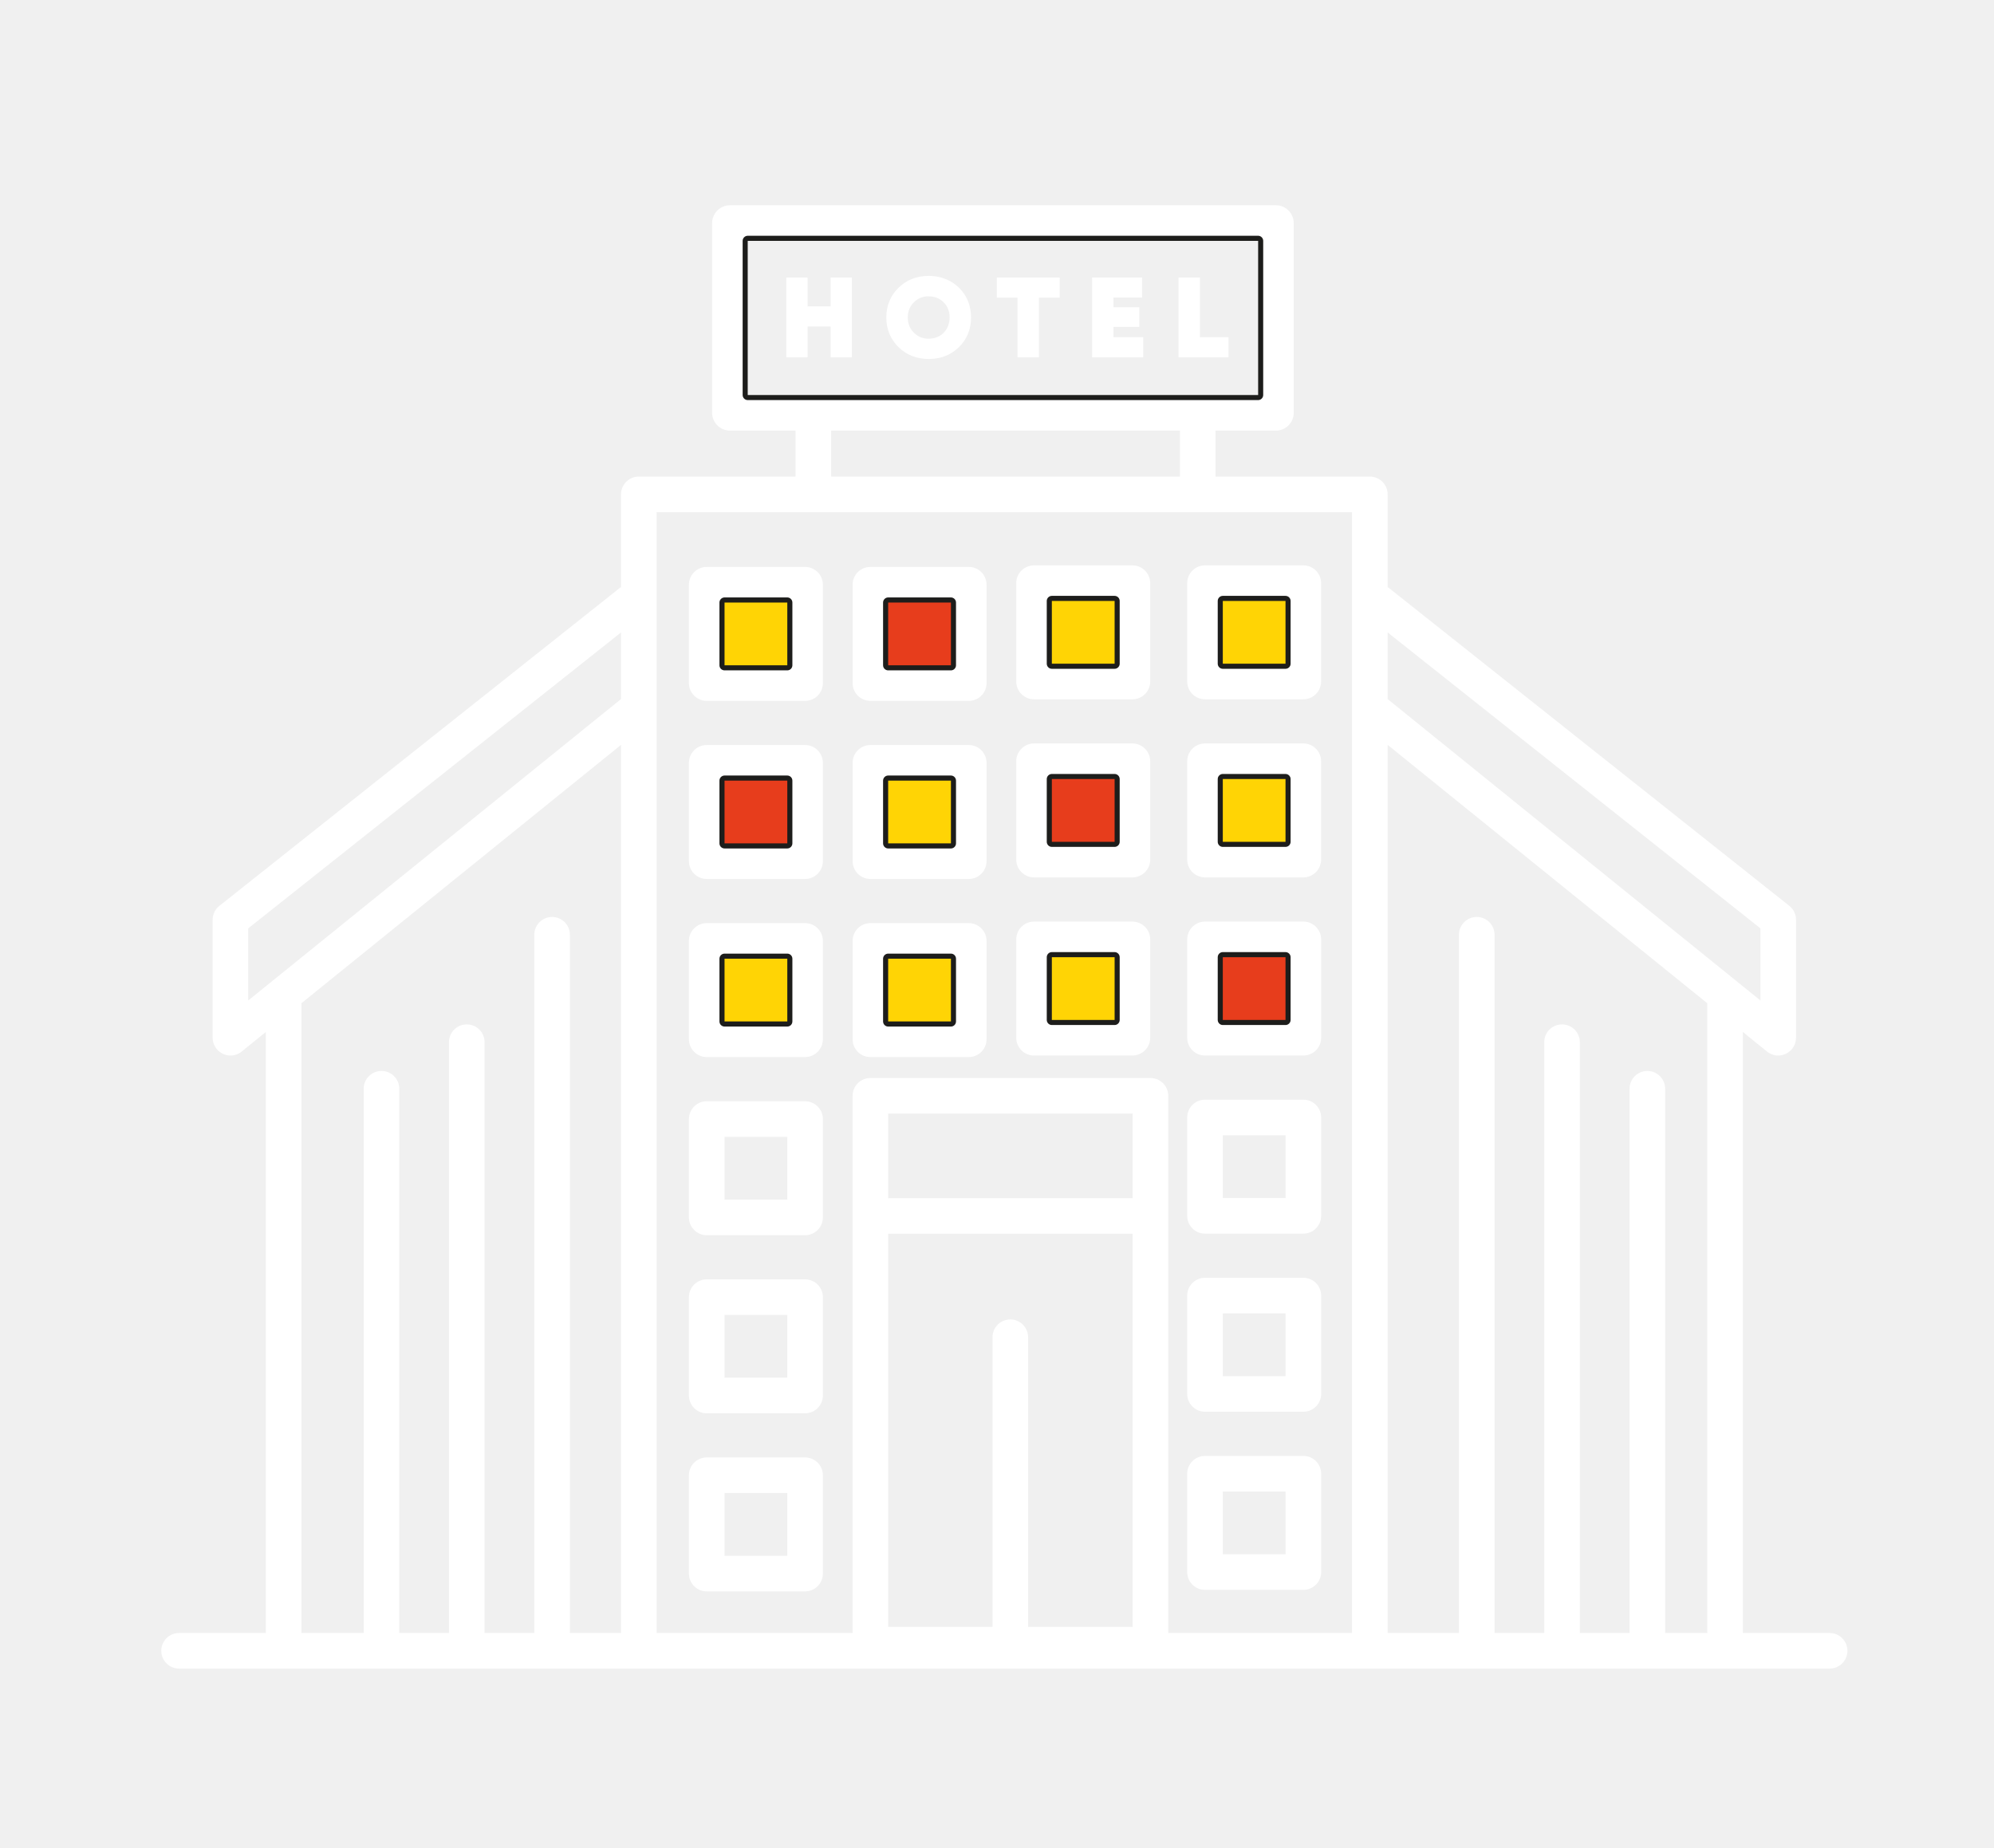
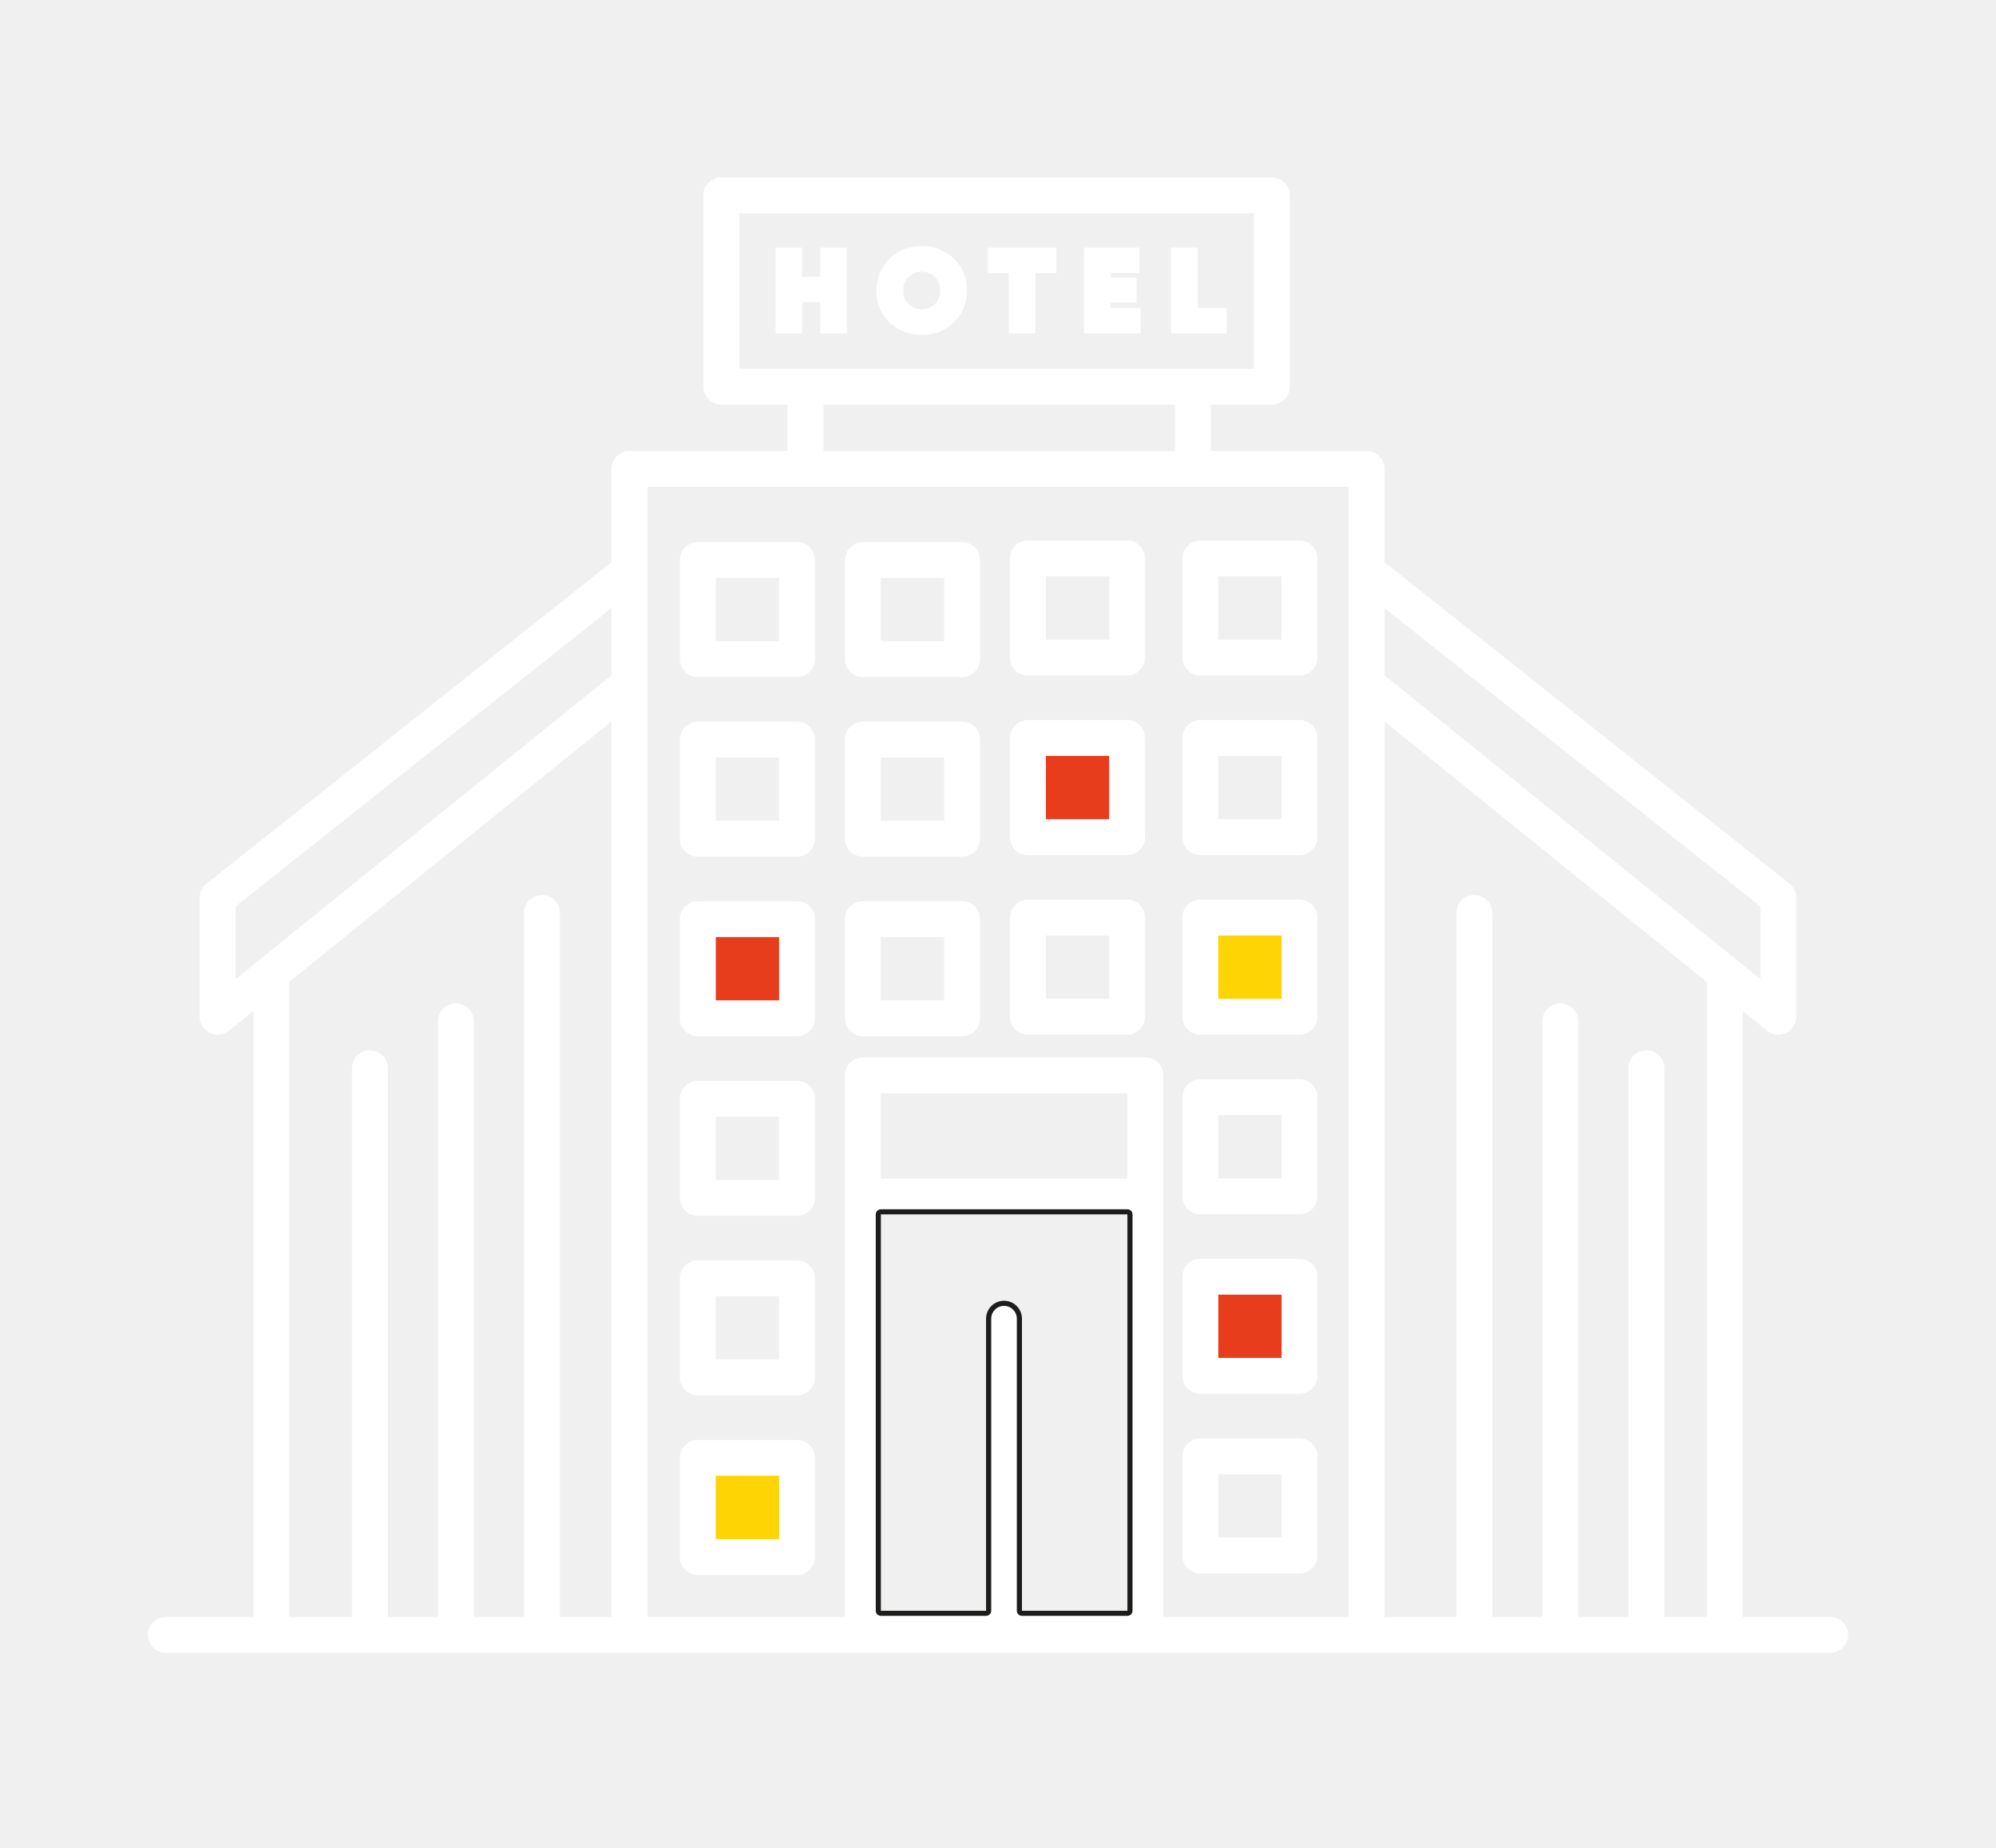
- <svg xmlns="http://www.w3.org/2000/svg" width="136" height="126" viewBox="0 0 136 126" fill="none">
-   <path d="M54.91 38.668H48.202C47.533 38.668 46.988 39.209 46.988 39.882V46.59C46.988 47.26 47.533 47.804 48.202 47.804H54.91C55.583 47.804 56.124 47.26 56.124 46.59V39.882C56.124 39.209 55.583 38.668 54.91 38.668ZM53.697 45.377H49.416V41.096H53.697V45.377Z" fill="white" />
-   <path d="M53.696 40.923H49.416C49.32 40.923 49.242 41.001 49.242 41.096V45.377C49.242 45.472 49.32 45.55 49.416 45.55H53.696C53.792 45.55 53.869 45.472 53.869 45.377V41.096C53.869 41.001 53.792 40.923 53.696 40.923Z" fill="#FFD405" />
-   <path d="M53.697 41.096V45.377H49.417V41.096H53.697ZM53.697 40.749H49.417C49.226 40.749 49.07 40.906 49.07 41.096V45.377C49.07 45.567 49.226 45.723 49.417 45.723H53.697C53.888 45.723 54.044 45.567 54.044 45.377V41.096C54.044 40.906 53.888 40.749 53.697 40.749Z" fill="#1D1D1B" />
-   <path d="M66.075 38.668H59.366C58.693 38.668 58.152 39.209 58.152 39.882V46.59C58.152 47.26 58.693 47.804 59.366 47.804H66.075C66.744 47.804 67.288 47.26 67.288 46.59V39.882C67.288 39.209 66.744 38.668 66.075 38.668ZM64.861 45.377H60.58V41.096H64.861V45.377Z" fill="white" />
-   <path d="M64.856 40.923H60.576C60.48 40.923 60.402 41.001 60.402 41.096V45.377C60.402 45.472 60.48 45.55 60.576 45.55H64.856C64.952 45.55 65.029 45.472 65.029 45.377V41.096C65.029 41.001 64.952 40.923 64.856 40.923Z" fill="#E73D1C" />
-   <path d="M64.858 41.096V45.377H60.577V41.096H64.858ZM64.858 40.749H60.577C60.387 40.749 60.23 40.906 60.23 41.096V45.377C60.23 45.567 60.387 45.723 60.577 45.723H64.858C65.048 45.723 65.204 45.567 65.204 45.377V41.096C65.204 40.906 65.048 40.749 64.858 40.749Z" fill="#1D1D1B" />
-   <path d="M70.526 47.697H77.235C77.904 47.697 78.449 47.152 78.449 46.483V39.775C78.449 39.105 77.904 38.561 77.235 38.561H70.526C69.857 38.561 69.312 39.105 69.312 39.775V46.483C69.312 47.152 69.857 47.697 70.526 47.697Z" fill="white" />
-   <path d="M76.02 40.815H71.74C71.644 40.815 71.566 40.893 71.566 40.989V45.269C71.566 45.365 71.644 45.442 71.74 45.442H76.02C76.116 45.442 76.194 45.365 76.194 45.269V40.989C76.194 40.893 76.116 40.815 76.02 40.815Z" fill="#FFD405" />
-   <path d="M76.022 40.989V45.269H71.741V40.989H76.022ZM76.022 40.642H71.741C71.551 40.642 71.394 40.798 71.394 40.989V45.269C71.394 45.46 71.551 45.616 71.741 45.616H76.022C76.212 45.616 76.368 45.46 76.368 45.269V40.989C76.368 40.798 76.212 40.642 76.022 40.642Z" fill="#1D1D1B" />
-   <path d="M88.891 38.561H82.187C81.514 38.561 80.973 39.105 80.973 39.775V46.483C80.973 47.152 81.514 47.697 82.187 47.697H88.891C89.564 47.697 90.105 47.152 90.105 46.483V39.775C90.105 39.105 89.564 38.561 88.891 38.561ZM87.677 45.269H83.401V40.989H87.677V45.269Z" fill="white" />
-   <path d="M87.677 40.815H83.4C83.304 40.815 83.227 40.893 83.227 40.989V45.269C83.227 45.365 83.304 45.442 83.4 45.442H87.677C87.772 45.442 87.85 45.365 87.85 45.269V40.989C87.85 40.893 87.772 40.815 87.677 40.815Z" fill="#FFD405" />
-   <path d="M87.678 40.989V45.269H83.401V40.989H87.678ZM87.678 40.642H83.401C83.211 40.642 83.055 40.798 83.055 40.989V45.269C83.055 45.46 83.211 45.616 83.401 45.616H87.678C87.869 45.616 88.025 45.46 88.025 45.269V40.989C88.025 40.798 87.869 40.642 87.678 40.642Z" fill="#1D1D1B" />
-   <path d="M54.91 50.815H48.202C47.533 50.815 46.988 51.36 46.988 52.029V58.737C46.988 59.407 47.533 59.951 48.202 59.951H54.91C55.583 59.951 56.124 59.407 56.124 58.737V52.029C56.124 51.36 55.583 50.815 54.91 50.815ZM53.697 57.523H49.416V53.243H53.697V57.523Z" fill="white" />
-   <path d="M53.696 53.07H49.416C49.32 53.07 49.242 53.147 49.242 53.243V57.523C49.242 57.619 49.32 57.697 49.416 57.697H53.696C53.792 57.697 53.869 57.619 53.869 57.523V53.243C53.869 53.147 53.792 53.07 53.696 53.07Z" fill="#E73D1C" />
-   <path d="M53.697 53.243V57.523H49.417V53.243H53.697ZM53.697 52.896H49.417C49.226 52.896 49.07 53.052 49.07 53.243V57.523C49.07 57.714 49.226 57.87 49.417 57.87H53.697C53.888 57.87 54.044 57.714 54.044 57.523V53.243C54.044 53.052 53.888 52.896 53.697 52.896Z" fill="#1D1D1B" />
-   <path d="M59.366 59.951H66.075C66.744 59.951 67.288 59.407 67.288 58.737V52.029C67.288 51.36 66.744 50.815 66.075 50.815H59.366C58.697 50.815 58.152 51.36 58.152 52.029V58.737C58.152 59.407 58.697 59.951 59.366 59.951Z" fill="white" />
-   <path d="M64.856 53.07H60.576C60.48 53.07 60.402 53.147 60.402 53.243V57.523C60.402 57.619 60.48 57.697 60.576 57.697H64.856C64.952 57.697 65.029 57.619 65.029 57.523V53.243C65.029 53.147 64.952 53.07 64.856 53.07Z" fill="#FFD405" />
-   <path d="M64.858 53.243V57.523H60.577V53.243H64.858ZM64.858 52.896H60.577C60.387 52.896 60.23 53.052 60.23 53.243V57.523C60.23 57.714 60.387 57.87 60.577 57.87H64.858C65.048 57.87 65.204 57.714 65.204 57.523V53.243C65.204 53.052 65.048 52.896 64.858 52.896Z" fill="#1D1D1B" />
-   <path d="M77.235 50.708H70.526C69.857 50.708 69.312 51.252 69.312 51.922V58.63C69.312 59.299 69.857 59.844 70.526 59.844H77.235C77.904 59.844 78.449 59.299 78.449 58.63V51.922C78.449 51.252 77.904 50.708 77.235 50.708ZM76.021 57.416H71.74V53.136H76.021V57.416Z" fill="white" />
-   <path d="M76.02 52.962H71.74C71.644 52.962 71.566 53.04 71.566 53.136V57.416C71.566 57.512 71.644 57.589 71.74 57.589H76.02C76.116 57.589 76.194 57.512 76.194 57.416V53.136C76.194 53.04 76.116 52.962 76.02 52.962Z" fill="#E73D1C" />
-   <path d="M76.022 53.136V57.416H71.741V53.136H76.022ZM76.022 52.789H71.741C71.551 52.789 71.394 52.945 71.394 53.136V57.416C71.394 57.607 71.551 57.763 71.741 57.763H76.022C76.212 57.763 76.368 57.607 76.368 57.416V53.136C76.368 52.945 76.212 52.789 76.022 52.789Z" fill="#1D1D1B" />
-   <path d="M88.891 50.708H82.187C81.514 50.708 80.973 51.252 80.973 51.922V58.63C80.973 59.299 81.514 59.844 82.187 59.844H88.891C89.564 59.844 90.105 59.299 90.105 58.63V51.922C90.105 51.252 89.564 50.708 88.891 50.708ZM87.677 57.416H83.401V53.136H87.677V57.416Z" fill="white" />
-   <path d="M87.677 52.962H83.4C83.304 52.962 83.227 53.04 83.227 53.136V57.416C83.227 57.512 83.304 57.589 83.4 57.589H87.677C87.772 57.589 87.85 57.512 87.85 57.416V53.136C87.85 53.04 87.772 52.962 87.677 52.962Z" fill="#FFD405" />
-   <path d="M87.678 53.136V57.416H83.401V53.136H87.678ZM87.678 52.789H83.401C83.211 52.789 83.055 52.945 83.055 53.136V57.416C83.055 57.607 83.211 57.763 83.401 57.763H87.678C87.869 57.763 88.025 57.607 88.025 57.416V53.136C88.025 52.945 87.869 52.789 87.678 52.789Z" fill="#1D1D1B" />
-   <path d="M54.91 62.962H48.202C47.533 62.962 46.988 63.507 46.988 64.176V70.884C46.988 71.554 47.533 72.098 48.202 72.098H54.91C55.58 72.098 56.124 71.554 56.124 70.884V64.176C56.124 63.507 55.58 62.962 54.91 62.962Z" fill="white" />
-   <path d="M53.696 65.217H49.416C49.32 65.217 49.242 65.294 49.242 65.39V69.67C49.242 69.766 49.32 69.844 49.416 69.844H53.696C53.792 69.844 53.869 69.766 53.869 69.67V65.39C53.869 65.294 53.792 65.217 53.696 65.217Z" fill="#FFD405" />
-   <path d="M53.697 65.39V69.67H49.417V65.39H53.697ZM53.697 65.043H49.417C49.226 65.043 49.07 65.199 49.07 65.39V69.67C49.07 69.861 49.226 70.017 49.417 70.017H53.697C53.888 70.017 54.044 69.861 54.044 69.67V65.39C54.044 65.199 53.888 65.043 53.697 65.043Z" fill="#1D1D1B" />
-   <path d="M66.075 62.962H59.366C58.693 62.962 58.152 63.507 58.152 64.176V70.884C58.152 71.557 58.693 72.098 59.366 72.098H66.075C66.744 72.098 67.288 71.557 67.288 70.884V64.176C67.288 63.507 66.744 62.962 66.075 62.962ZM64.861 69.67H60.58V65.39H64.861V69.67Z" fill="white" />
-   <path d="M64.856 65.217H60.576C60.48 65.217 60.402 65.294 60.402 65.39V69.67C60.402 69.766 60.48 69.844 60.576 69.844H64.856C64.952 69.844 65.029 69.766 65.029 69.67V65.39C65.029 65.294 64.952 65.217 64.856 65.217Z" fill="#FFD405" />
-   <path d="M64.858 65.39V69.67H60.577V65.39H64.858ZM64.858 65.043H60.577C60.387 65.043 60.23 65.199 60.23 65.39V69.67C60.23 69.861 60.387 70.017 60.577 70.017H64.858C65.048 70.017 65.204 69.861 65.204 69.67V65.39C65.204 65.199 65.048 65.043 64.858 65.043Z" fill="#1D1D1B" />
-   <path d="M77.235 62.858H70.526C69.857 62.858 69.312 63.399 69.312 64.072V70.78C69.312 71.45 69.857 71.994 70.526 71.994H77.235C77.904 71.994 78.449 71.45 78.449 70.78V64.072C78.449 63.399 77.904 62.858 77.235 62.858ZM76.021 69.566H71.74V65.286H76.021V69.566Z" fill="white" />
-   <path d="M76.02 65.113H71.74C71.644 65.113 71.566 65.19 71.566 65.286V69.566C71.566 69.662 71.644 69.74 71.74 69.74H76.02C76.116 69.74 76.194 69.662 76.194 69.566V65.286C76.194 65.19 76.116 65.113 76.02 65.113Z" fill="#FFD405" />
-   <path d="M76.022 65.286V69.566H71.741V65.286H76.022ZM76.022 64.939H71.741C71.551 64.939 71.394 65.095 71.394 65.286V69.566C71.394 69.757 71.551 69.913 71.741 69.913H76.022C76.212 69.913 76.368 69.757 76.368 69.566V65.286C76.368 65.095 76.212 64.939 76.022 64.939Z" fill="#1D1D1B" />
-   <path d="M82.187 71.994H88.895C89.564 71.994 90.109 71.45 90.109 70.78V64.072C90.109 63.403 89.564 62.858 88.895 62.858H82.187C81.517 62.858 80.973 63.403 80.973 64.072V70.78C80.973 71.45 81.517 71.994 82.187 71.994Z" fill="white" />
-   <path d="M87.677 65.113H83.4C83.304 65.113 83.227 65.19 83.227 65.286V69.566C83.227 69.662 83.304 69.74 83.4 69.74H87.677C87.772 69.74 87.85 69.662 87.85 69.566V65.286C87.85 65.19 87.772 65.113 87.677 65.113Z" fill="#E73D1C" />
-   <path d="M87.678 65.286V69.566H83.401V65.286H87.678ZM87.678 64.939H83.401C83.211 64.939 83.055 65.095 83.055 65.286V69.566C83.055 69.757 83.211 69.913 83.401 69.913H87.678C87.869 69.913 88.025 69.757 88.025 69.566V65.286C88.025 65.095 87.869 64.939 87.678 64.939Z" fill="#1D1D1B" />
-   <path d="M54.91 75.112H48.202C47.533 75.112 46.988 75.657 46.988 76.326V83.035C46.988 83.704 47.533 84.249 48.202 84.249H54.91C55.58 84.249 56.124 83.704 56.124 83.035V76.326C56.124 75.657 55.58 75.112 54.91 75.112ZM53.697 81.821H49.416V77.54H53.697V81.821Z" fill="white" />
-   <path d="M82.187 84.141H88.895C89.564 84.141 90.109 83.597 90.109 82.927V76.219C90.109 75.549 89.564 75.005 88.895 75.005H82.187C81.517 75.005 80.973 75.549 80.973 76.219V82.927C80.973 83.597 81.517 84.141 82.187 84.141ZM83.401 77.433H87.681V81.713H83.401V77.433Z" fill="white" />
-   <path d="M54.91 87.259H48.202C47.533 87.259 46.988 87.804 46.988 88.473V95.181C46.988 95.851 47.533 96.395 48.202 96.395H54.91C55.58 96.395 56.124 95.851 56.124 95.181V88.473C56.124 87.804 55.58 87.259 54.91 87.259ZM53.697 93.968H49.416V89.687H53.697V93.968Z" fill="white" />
-   <path d="M82.187 96.288H88.895C89.564 96.288 90.109 95.743 90.109 95.074V88.366C90.109 87.696 89.564 87.152 88.895 87.152H82.187C81.517 87.152 80.973 87.696 80.973 88.366V95.074C80.973 95.743 81.517 96.288 82.187 96.288ZM83.401 89.58H87.681V93.86H83.401V89.58Z" fill="white" />
-   <path d="M54.91 99.406H48.202C47.533 99.406 46.988 99.951 46.988 100.62V107.328C46.988 107.998 47.533 108.542 48.202 108.542H54.91C55.58 108.542 56.124 107.998 56.124 107.328V100.62C56.124 99.951 55.58 99.406 54.91 99.406ZM53.697 106.114H49.416V101.834H53.697V106.114Z" fill="white" />
-   <path d="M82.187 108.438H88.895C89.564 108.438 90.109 107.894 90.109 107.224V100.516C90.109 99.847 89.564 99.302 88.895 99.302H82.187C81.517 99.302 80.973 99.847 80.973 100.516V107.224C80.973 107.894 81.517 108.438 82.187 108.438ZM83.401 101.73H87.681V106.01H83.401V101.73Z" fill="white" />
-   <path d="M124.789 111.38H118.872V70.388L120.52 71.724C120.742 71.901 121.012 71.994 121.286 71.994C121.463 71.994 121.64 71.953 121.806 71.873C122.23 71.672 122.497 71.245 122.497 70.78V62.733C122.497 62.362 122.33 62.012 122.039 61.783L94.71 40.087C94.689 40.07 94.668 40.059 94.644 40.045V33.719C94.644 33.049 94.103 32.505 93.43 32.505H82.903V29.369H87.024C87.693 29.369 88.238 28.825 88.238 28.155V15.214C88.238 14.545 87.693 14 87.024 14H49.785C49.116 14 48.571 14.545 48.571 15.214V28.155C48.571 28.825 49.116 29.369 49.785 29.369H54.26V32.505H43.57C42.9 32.505 42.356 33.049 42.356 33.719V40.045C42.335 40.059 42.311 40.07 42.29 40.087L14.965 61.783C14.673 62.012 14.503 62.362 14.503 62.733V70.78C14.503 71.245 14.774 71.672 15.197 71.873C15.364 71.953 15.54 71.994 15.717 71.994C15.991 71.994 16.262 71.901 16.48 71.724L18.131 70.388V111.38H12.214C11.545 111.38 11 111.924 11 112.594C11 113.263 11.545 113.808 12.214 113.808H124.789C125.459 113.808 126.003 113.263 126.003 112.594C126.003 111.924 125.459 111.38 124.789 111.38ZM42.356 111.38H38.87V63.756C38.87 63.084 38.325 62.542 37.656 62.542C36.986 62.542 36.442 63.084 36.442 63.756V111.38H33.05V71.085C33.05 70.412 32.508 69.871 31.836 69.871C31.163 69.871 30.622 70.412 30.622 71.085V111.38H27.233V74.259C27.233 73.59 26.688 73.045 26.019 73.045C25.349 73.045 24.805 73.59 24.805 74.259V111.38H20.559V68.425L42.356 50.805V111.38ZM42.356 47.683H42.352L16.931 68.238V63.319L42.356 43.136V47.683ZM50.999 26.941V16.428H85.81V26.941H50.999ZM80.475 29.369V32.505H56.688V29.369H80.475ZM77.253 110.963H70.121V91.207C70.121 90.537 69.577 89.993 68.907 89.993C68.238 89.993 67.694 90.537 67.694 91.207V110.963H60.58V84.151H77.253V110.963ZM77.253 81.724H60.58V75.955H77.253V81.724ZM92.216 111.38H79.681V74.741C79.681 74.072 79.136 73.527 78.467 73.527H59.365C58.693 73.527 58.151 74.072 58.151 74.741V111.38H44.784V34.933H92.216V111.38ZM94.644 43.136L120.069 63.319V68.238L94.651 47.687C94.651 47.687 94.648 47.687 94.644 47.687V43.139V43.136ZM116.444 111.38H113.572V74.259C113.572 73.59 113.028 73.045 112.358 73.045C111.689 73.045 111.144 73.59 111.144 74.259V111.38H107.752V71.085C107.752 70.412 107.211 69.871 106.538 69.871C105.865 69.871 105.324 70.412 105.324 71.085V111.38H101.935V63.756C101.935 63.084 101.391 62.542 100.721 62.542C100.052 62.542 99.507 63.084 99.507 63.756V111.38H94.644V50.805L116.444 68.428V111.38Z" fill="white" />
-   <path d="M85.81 16.428V26.941H50.999V16.428H85.81ZM85.81 16.081H50.999C50.808 16.081 50.652 16.237 50.652 16.428V26.941C50.652 27.132 50.808 27.288 50.999 27.288H85.81C86 27.288 86.156 27.132 86.156 26.941V16.428C86.156 16.237 86 16.081 85.81 16.081Z" fill="#1D1D1B" />
-   <path d="M56.654 24.374V22.269H55.082V24.374H53.629V18.929H55.082V20.895H56.654V18.929H58.1V24.374H56.654Z" fill="white" />
-   <path d="M63.344 24.485C62.525 24.485 61.828 24.211 61.28 23.674C60.732 23.133 60.451 22.453 60.451 21.652C60.451 20.85 60.729 20.171 61.28 19.63C61.828 19.092 62.522 18.818 63.344 18.818C63.882 18.818 64.378 18.943 64.818 19.186C65.259 19.432 65.609 19.775 65.859 20.205C66.105 20.635 66.23 21.121 66.23 21.652C66.23 22.46 65.952 23.14 65.404 23.677C64.856 24.211 64.166 24.485 63.344 24.485ZM63.347 20.209C62.938 20.209 62.602 20.344 62.328 20.622C62.05 20.899 61.915 21.235 61.915 21.655C61.915 22.075 62.05 22.411 62.328 22.689C62.605 22.966 62.938 23.102 63.344 23.102C63.614 23.102 63.857 23.039 64.076 22.918C64.294 22.793 64.457 22.626 64.582 22.404C64.704 22.182 64.769 21.933 64.769 21.659C64.769 21.242 64.638 20.902 64.364 20.625C64.093 20.347 63.76 20.216 63.351 20.216L63.347 20.209Z" fill="white" />
-   <path d="M69.4 24.374V20.302H67.988V18.929H72.275V20.302H70.857V24.374H69.4Z" fill="white" />
-   <path d="M74.488 24.374V18.929H77.894V20.295H75.942V20.954H77.704V22.297H75.942V23.001H77.974V24.374H74.488Z" fill="white" />
-   <path d="M80.381 24.374V18.929H81.838V23.001H83.79V24.374H80.381Z" fill="white" />
+ <svg xmlns="http://www.w3.org/2000/svg" width="135" height="125" viewBox="0 0 135 125" fill="none">
+   <path d="M53.906 36.668H47.198C46.529 36.668 45.984 37.209 45.984 37.882V44.59C45.984 45.259 46.529 45.803 47.198 45.803H53.906C54.579 45.803 55.12 45.259 55.12 44.59V37.882C55.12 37.209 54.579 36.668 53.906 36.668ZM52.692 43.376H48.412V39.096H52.692V43.376Z" fill="white" />
+   <path d="M65.072 36.668H58.364C57.691 36.668 57.15 37.209 57.15 37.882V44.59C57.15 45.259 57.691 45.803 58.364 45.803H65.072C65.742 45.803 66.286 45.259 66.286 44.59V37.882C66.286 37.209 65.742 36.668 65.072 36.668ZM63.858 43.376H59.578V39.096H63.858V43.376Z" fill="white" />
+   <path d="M76.233 36.56H69.525C68.855 36.56 68.311 37.105 68.311 37.774V44.482C68.311 45.151 68.855 45.696 69.525 45.696H76.233C76.902 45.696 77.447 45.151 77.447 44.482V37.774C77.447 37.105 76.902 36.56 76.233 36.56ZM75.019 43.268H70.739V38.988H75.019V43.268Z" fill="white" />
+   <path d="M87.891 36.56H81.187C80.514 36.56 79.973 37.105 79.973 37.774V44.482C79.973 45.151 80.514 45.696 81.187 45.696H87.891C88.564 45.696 89.105 45.151 89.105 44.482V37.774C89.105 37.105 88.564 36.56 87.891 36.56ZM86.677 43.268H82.401V38.988H86.677V43.268Z" fill="white" />
+   <path d="M53.906 48.814H47.198C46.529 48.814 45.984 49.359 45.984 50.028V56.736C45.984 57.406 46.529 57.95 47.198 57.95H53.906C54.579 57.95 55.12 57.406 55.12 56.736V50.028C55.12 49.359 54.579 48.814 53.906 48.814ZM52.692 55.522H48.412V51.242H52.692V55.522Z" fill="white" />
+   <path d="M65.072 48.814H58.364C57.691 48.814 57.15 49.359 57.15 50.028V56.736C57.15 57.406 57.691 57.95 58.364 57.95H65.072C65.742 57.95 66.286 57.406 66.286 56.736V50.028C66.286 49.359 65.742 48.814 65.072 48.814ZM63.858 55.522H59.578V51.242H63.858V55.522Z" fill="white" />
+   <path d="M76.233 48.707H69.525C68.855 48.707 68.311 49.251 68.311 49.921V56.629C68.311 57.298 68.855 57.843 69.525 57.843H76.233C76.902 57.843 77.447 57.298 77.447 56.629V49.921C77.447 49.251 76.902 48.707 76.233 48.707ZM75.019 55.415H70.739V51.135H75.019V55.415Z" fill="white" />
+   <path d="M87.891 48.707H81.187C80.514 48.707 79.973 49.251 79.973 49.921V56.629C79.973 57.298 80.514 57.843 81.187 57.843H87.891C88.564 57.843 89.105 57.298 89.105 56.629V49.921C89.105 49.251 88.564 48.707 87.891 48.707ZM86.677 55.415H82.401V51.135H86.677V55.415Z" fill="white" />
+   <path d="M53.906 60.961H47.198C46.529 60.961 45.984 61.505 45.984 62.175V68.883C45.984 69.555 46.529 70.097 47.198 70.097H53.906C54.579 70.097 55.12 69.555 55.12 68.883V62.175C55.12 61.505 54.579 60.961 53.906 60.961ZM52.692 67.669H48.412V63.389H52.692V67.669Z" fill="white" />
+   <path d="M65.072 60.961H58.364C57.691 60.961 57.15 61.505 57.15 62.175V68.883C57.15 69.555 57.691 70.097 58.364 70.097H65.072C65.742 70.097 66.286 69.555 66.286 68.883V62.175C66.286 61.505 65.742 60.961 65.072 60.961ZM63.858 67.669H59.578V63.389H63.858V67.669Z" fill="white" />
+   <path d="M76.233 60.857H69.525C68.855 60.857 68.311 61.398 68.311 62.071V68.779C68.311 69.448 68.855 69.993 69.525 69.993H76.233C76.902 69.993 77.447 69.448 77.447 68.779V62.071C77.447 61.398 76.902 60.857 76.233 60.857ZM75.019 67.565H70.739V63.285H75.019V67.565Z" fill="white" />
+   <path d="M87.891 60.857H81.187C80.514 60.857 79.973 61.398 79.973 62.071V68.779C79.973 69.448 80.514 69.993 81.187 69.993H87.891C88.564 69.993 89.105 69.448 89.105 68.779V62.071C89.105 61.398 88.564 60.857 87.891 60.857ZM86.677 67.565H82.401V63.285H86.677V67.565Z" fill="white" />
+   <path d="M53.906 73.111H47.198C46.529 73.111 45.984 73.655 45.984 74.325V81.033C45.984 81.702 46.529 82.247 47.198 82.247H53.906C54.579 82.247 55.12 81.702 55.12 81.033V74.325C55.12 73.655 54.579 73.111 53.906 73.111ZM52.692 79.819H48.412V75.539H52.692V79.819Z" fill="white" />
+   <path d="M87.891 73.003H81.187C80.514 73.003 79.973 73.548 79.973 74.217V80.925C79.973 81.594 80.514 82.139 81.187 82.139H87.891C88.564 82.139 89.105 81.594 89.105 80.925V74.217C89.105 73.548 88.564 73.003 87.891 73.003ZM86.677 79.711H82.401V75.431H86.677V79.711Z" fill="white" />
+   <path d="M53.906 85.257H47.198C46.529 85.257 45.984 85.802 45.984 86.471V93.179C45.984 93.849 46.529 94.393 47.198 94.393H53.906C54.579 94.393 55.12 93.849 55.12 93.179V86.471C55.12 85.802 54.579 85.257 53.906 85.257ZM52.692 91.965H48.412V87.685H52.692V91.965Z" fill="white" />
+   <path d="M87.891 85.15H81.187C80.514 85.15 79.973 85.694 79.973 86.364V93.072C79.973 93.745 80.514 94.286 81.187 94.286H87.891C88.564 94.286 89.105 93.745 89.105 93.072V86.364C89.105 85.694 88.564 85.15 87.891 85.15ZM86.677 91.858H82.401V87.578H86.677V91.858Z" fill="white" />
+   <path d="M53.906 97.404H47.198C46.529 97.404 45.984 97.948 45.984 98.618V105.326C45.984 105.999 46.529 106.54 47.198 106.54H53.906C54.579 106.54 55.12 105.999 55.12 105.326V98.618C55.12 97.948 54.579 97.404 53.906 97.404ZM52.692 104.112H48.412V99.832H52.692V104.112Z" fill="white" />
+   <path d="M87.891 97.3H81.187C80.514 97.3 79.973 97.841 79.973 98.514V105.222C79.973 105.891 80.514 106.436 81.187 106.436H87.891C88.564 106.436 89.105 105.891 89.105 105.222V98.514C89.105 97.841 88.564 97.3 87.891 97.3ZM86.677 104.008H82.401V99.728H86.677V104.008Z" fill="white" />
+   <path d="M123.786 109.377H117.869V68.387L119.516 69.722C119.738 69.899 120.009 69.993 120.283 69.993C120.46 69.993 120.637 69.951 120.803 69.871C121.226 69.67 121.493 69.243 121.493 68.779V60.732C121.493 60.361 121.327 60.01 121.036 59.781L93.708 38.086C93.687 38.069 93.666 38.059 93.642 38.045V31.718C93.642 31.049 93.101 30.504 92.428 30.504H81.901V27.369H86.022C86.691 27.369 87.236 26.824 87.236 26.155V13.214C87.236 12.544 86.691 12 86.022 12H48.784C48.115 12 47.57 12.544 47.57 13.214V26.155C47.57 26.824 48.115 27.369 48.784 27.369H53.258V30.504H42.569C41.899 30.504 41.355 31.049 41.355 31.718V38.045C41.334 38.059 41.31 38.069 41.289 38.086L13.964 59.781C13.673 60.01 13.503 60.361 13.503 60.732V68.779C13.503 69.243 13.774 69.67 14.197 69.871C14.363 69.951 14.54 69.993 14.717 69.993C14.991 69.993 15.262 69.899 15.48 69.722L17.131 68.387V109.377H11.214C10.544 109.377 10 109.921 10 110.591C10 111.26 10.544 111.805 11.214 111.805H123.786C124.455 111.805 125 111.26 125 110.591C125 109.921 124.455 109.377 123.786 109.377ZM41.355 109.377H37.869V61.755C37.869 61.082 37.325 60.541 36.655 60.541C35.986 60.541 35.441 61.082 35.441 61.755V109.377H32.049V69.084C32.049 68.411 31.508 67.87 30.835 67.87C30.162 67.87 29.621 68.411 29.621 69.084V109.377H26.232V72.257C26.232 71.588 25.688 71.043 25.018 71.043C24.349 71.043 23.804 71.588 23.804 72.257V109.377H19.559V66.424L41.355 48.804V109.377ZM41.355 45.682H41.351L15.931 66.236V61.318L41.355 41.135V45.682ZM49.998 24.941V14.428H84.808V24.941H49.998ZM79.473 27.369V30.504H55.687V27.369H79.473ZM67.906 87.99C67.236 87.99 66.692 88.535 66.692 89.204V108.961H59.578V82.149H76.251V108.961H69.12V89.204C69.12 88.535 68.575 87.99 67.906 87.99ZM76.251 79.722H59.578V73.954H76.251V79.722ZM91.214 109.377H78.679V72.74C78.679 72.07 78.134 71.526 77.465 71.526H58.364C57.691 71.526 57.15 72.07 57.15 72.74V109.377H43.783V32.932H91.214V109.377ZM93.642 41.135L119.065 61.318V66.236L93.649 45.686C93.649 45.686 93.645 45.686 93.642 45.686V41.139V41.135ZM115.441 109.377H112.569V72.257C112.569 71.588 112.025 71.043 111.355 71.043C110.686 71.043 110.141 71.588 110.141 72.257V109.377H106.749V69.084C106.749 68.411 106.208 67.87 105.535 67.87C104.862 67.87 104.321 68.411 104.321 69.084V109.377H100.932V61.755C100.932 61.082 100.388 60.541 99.719 60.541C99.049 60.541 98.504 61.082 98.504 61.755V109.377H93.642V48.804L115.441 66.427V109.377Z" fill="white" />
+   <path d="M86.677 87.578H82.4V91.858H86.677V87.578Z" fill="#E73D1C" />
+   <path d="M52.694 99.832H48.414V104.112H52.694V99.832Z" fill="#FFD405" />
+   <path d="M86.677 63.285H82.4V67.565H86.677V63.285Z" fill="#FFD405" />
+   <path d="M52.694 63.389H48.414V67.669H52.694V63.389Z" fill="#E73D1C" />
+   <path d="M75.018 51.135H70.738V55.415H75.018V51.135Z" fill="#E73D1C" />
+   <path d="M76.252 82.15V108.961H69.121V89.204C69.121 88.535 68.576 87.99 67.907 87.99C67.238 87.99 66.693 88.535 66.693 89.204V108.961H59.579V82.15H76.252ZM76.252 81.803H59.579C59.389 81.803 59.232 81.959 59.232 82.15V108.961C59.232 109.151 59.389 109.307 59.579 109.307H66.693C66.884 109.307 67.04 109.151 67.04 108.961V89.204C67.04 88.726 67.428 88.337 67.907 88.337C68.386 88.337 68.774 88.726 68.774 89.204V108.961C68.774 109.151 68.93 109.307 69.121 109.307H76.252C76.443 109.307 76.599 109.151 76.599 108.961V82.15C76.599 81.959 76.443 81.803 76.252 81.803Z" fill="#1D1D1B" />
+   <path d="M55.655 22.374V20.269H54.084V22.374H52.631V16.929H54.084V18.895H55.655V16.929H57.102V22.374H55.655Z" fill="white" />
+   <path d="M56.928 17.102V22.204H55.828V20.099H53.91V22.204H52.804V17.102H53.91V19.069H55.828V17.102H56.928ZM57.275 16.755H55.481V18.722H54.257V16.755H52.457V22.548H54.257V20.442H55.481V22.548H57.275V16.755Z" fill="white" />
+   <path d="M62.342 22.485C61.523 22.485 60.83 22.211 60.278 21.674C59.727 21.136 59.449 20.456 59.449 19.651C59.449 18.847 59.727 18.17 60.278 17.629C60.823 17.092 61.52 16.818 62.342 16.818C62.88 16.818 63.376 16.942 63.812 17.185C64.25 17.425 64.6 17.768 64.853 18.205C65.103 18.639 65.228 19.124 65.228 19.651C65.228 20.459 64.95 21.139 64.402 21.677C63.854 22.215 63.16 22.485 62.342 22.485ZM62.342 18.205C61.933 18.205 61.6 18.34 61.319 18.618C61.041 18.895 60.909 19.232 60.909 19.651C60.909 20.071 61.045 20.407 61.319 20.685C61.596 20.962 61.929 21.094 62.338 21.094C62.612 21.094 62.848 21.035 63.067 20.91C63.285 20.786 63.452 20.619 63.573 20.397C63.698 20.179 63.761 19.929 63.761 19.651C63.761 19.235 63.629 18.895 63.355 18.618C63.081 18.34 62.748 18.205 62.342 18.205Z" fill="white" />
+   <path d="M62.342 16.991C62.851 16.991 63.313 17.106 63.729 17.338C64.145 17.567 64.468 17.886 64.704 18.292C64.936 18.698 65.054 19.152 65.054 19.651C65.054 20.415 64.794 21.049 64.28 21.552C63.764 22.058 63.118 22.312 62.342 22.312C61.565 22.312 60.916 22.055 60.399 21.549C59.882 21.042 59.622 20.407 59.622 19.651C59.622 18.895 59.882 18.261 60.399 17.754C60.916 17.244 61.565 16.991 62.342 16.991ZM62.342 21.268C62.643 21.268 62.914 21.198 63.157 21.06C63.399 20.921 63.59 20.73 63.729 20.48C63.868 20.234 63.937 19.957 63.937 19.651C63.937 19.19 63.784 18.805 63.483 18.496C63.177 18.188 62.799 18.032 62.345 18.032C61.891 18.032 61.509 18.188 61.2 18.496C60.892 18.805 60.739 19.19 60.739 19.651C60.739 20.113 60.892 20.498 61.2 20.806C61.509 21.115 61.891 21.268 62.342 21.268ZM62.342 16.644C61.471 16.644 60.736 16.936 60.156 17.508C59.574 18.08 59.275 18.802 59.275 19.651C59.275 20.501 59.57 21.223 60.156 21.795C60.739 22.367 61.474 22.659 62.342 22.659C63.209 22.659 63.941 22.371 64.523 21.798C65.106 21.23 65.401 20.505 65.401 19.651C65.401 19.093 65.269 18.58 65.005 18.118C64.735 17.654 64.364 17.289 63.895 17.033C63.434 16.773 62.91 16.644 62.342 16.644ZM62.342 20.921C61.981 20.921 61.686 20.803 61.447 20.56C61.204 20.317 61.086 20.019 61.086 19.651C61.086 19.284 61.204 18.985 61.447 18.743C61.689 18.5 61.984 18.378 62.345 18.378C62.706 18.378 62.994 18.496 63.236 18.739C63.476 18.982 63.59 19.28 63.59 19.651C63.59 19.898 63.535 20.116 63.427 20.31C63.32 20.505 63.174 20.65 62.987 20.758C62.796 20.865 62.584 20.921 62.345 20.921H62.342Z" fill="white" />
+   <path d="M68.4 22.374V18.302H66.988V16.929H71.275V18.302H69.857V22.374H68.4Z" fill="white" />
+   <path d="M71.101 17.102V18.129H69.679V22.201H68.573V18.129H67.157V17.102H71.101ZM71.448 16.755H66.811V18.476H68.226V22.548H70.026V18.476H71.448V16.755Z" fill="white" />
+   <path d="M73.486 22.374V16.929H76.892V18.295H74.94V18.954H76.702V20.297H74.94V21.001H76.972V22.374H73.486Z" fill="white" />
+   <path d="M76.719 17.102V18.122H74.766V19.128H76.528V20.127H74.766V21.177H76.798V22.204H73.659V17.102H76.719ZM77.065 16.755H73.312V22.548H77.145V20.827H75.113V20.47H76.875V18.777H75.113V18.465H77.065V16.752V16.755Z" fill="white" />
+   <path d="M79.379 22.374V16.929H80.836V21.001H82.788V22.374H79.379Z" fill="white" />
+   <path d="M80.662 17.102V21.174H82.615V22.201H79.556V17.102H80.662ZM81.009 16.755H79.209V22.548H82.962V20.827H81.009V16.755Z" fill="white" />
</svg>
